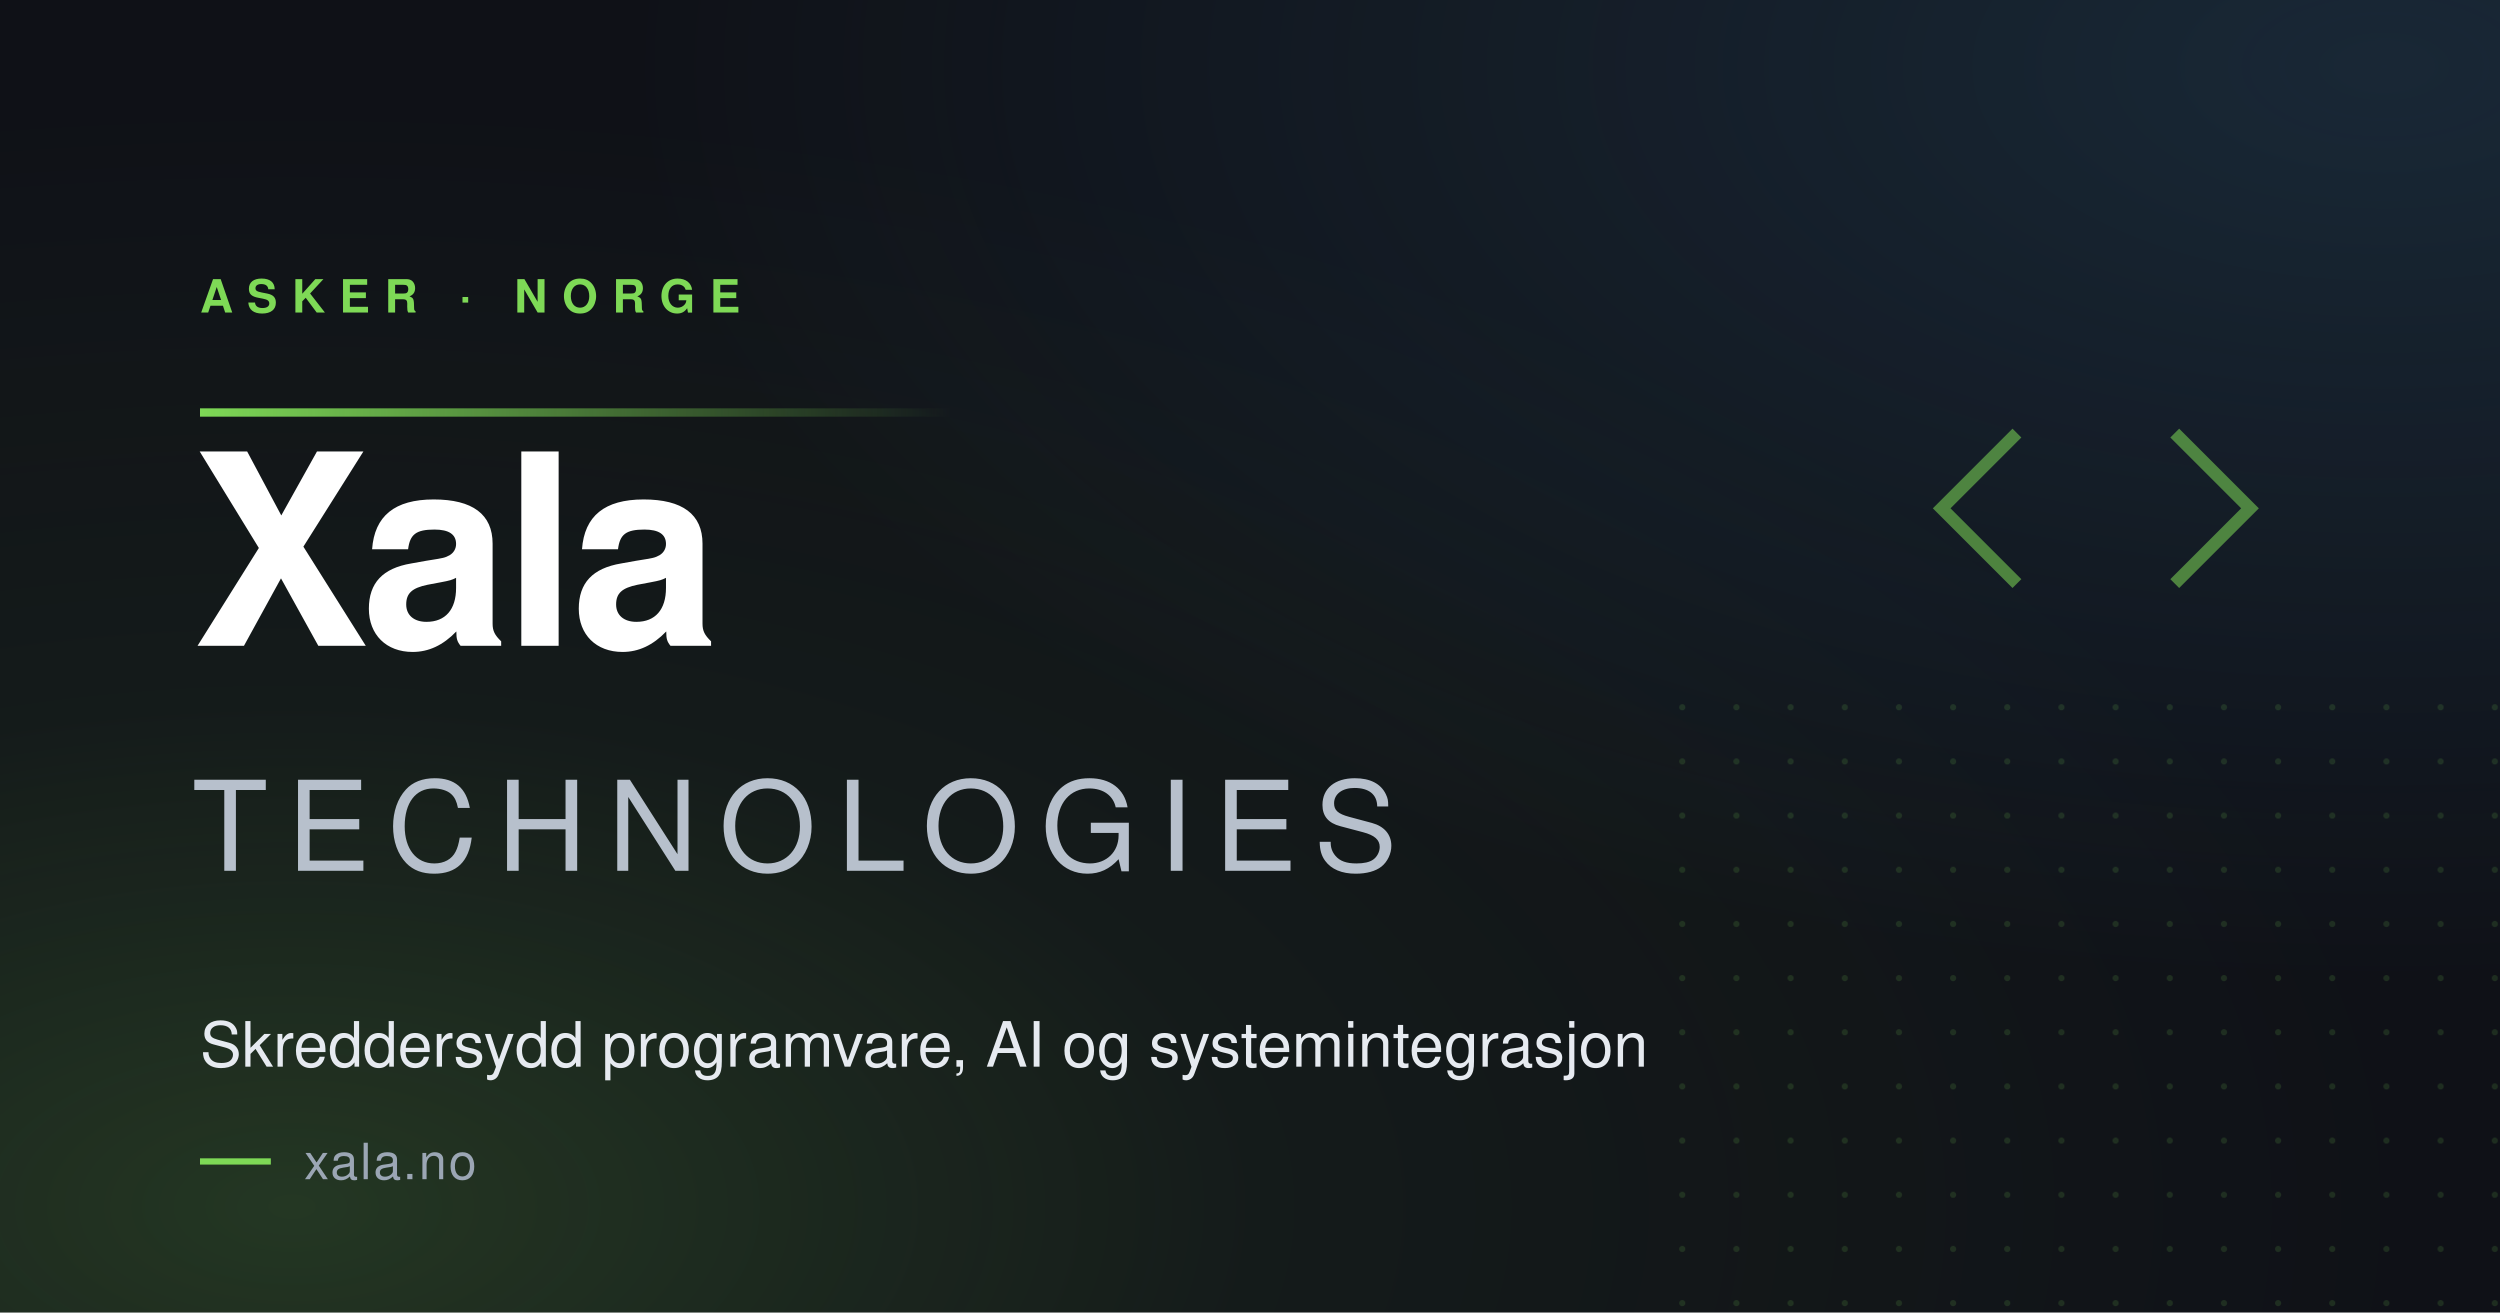
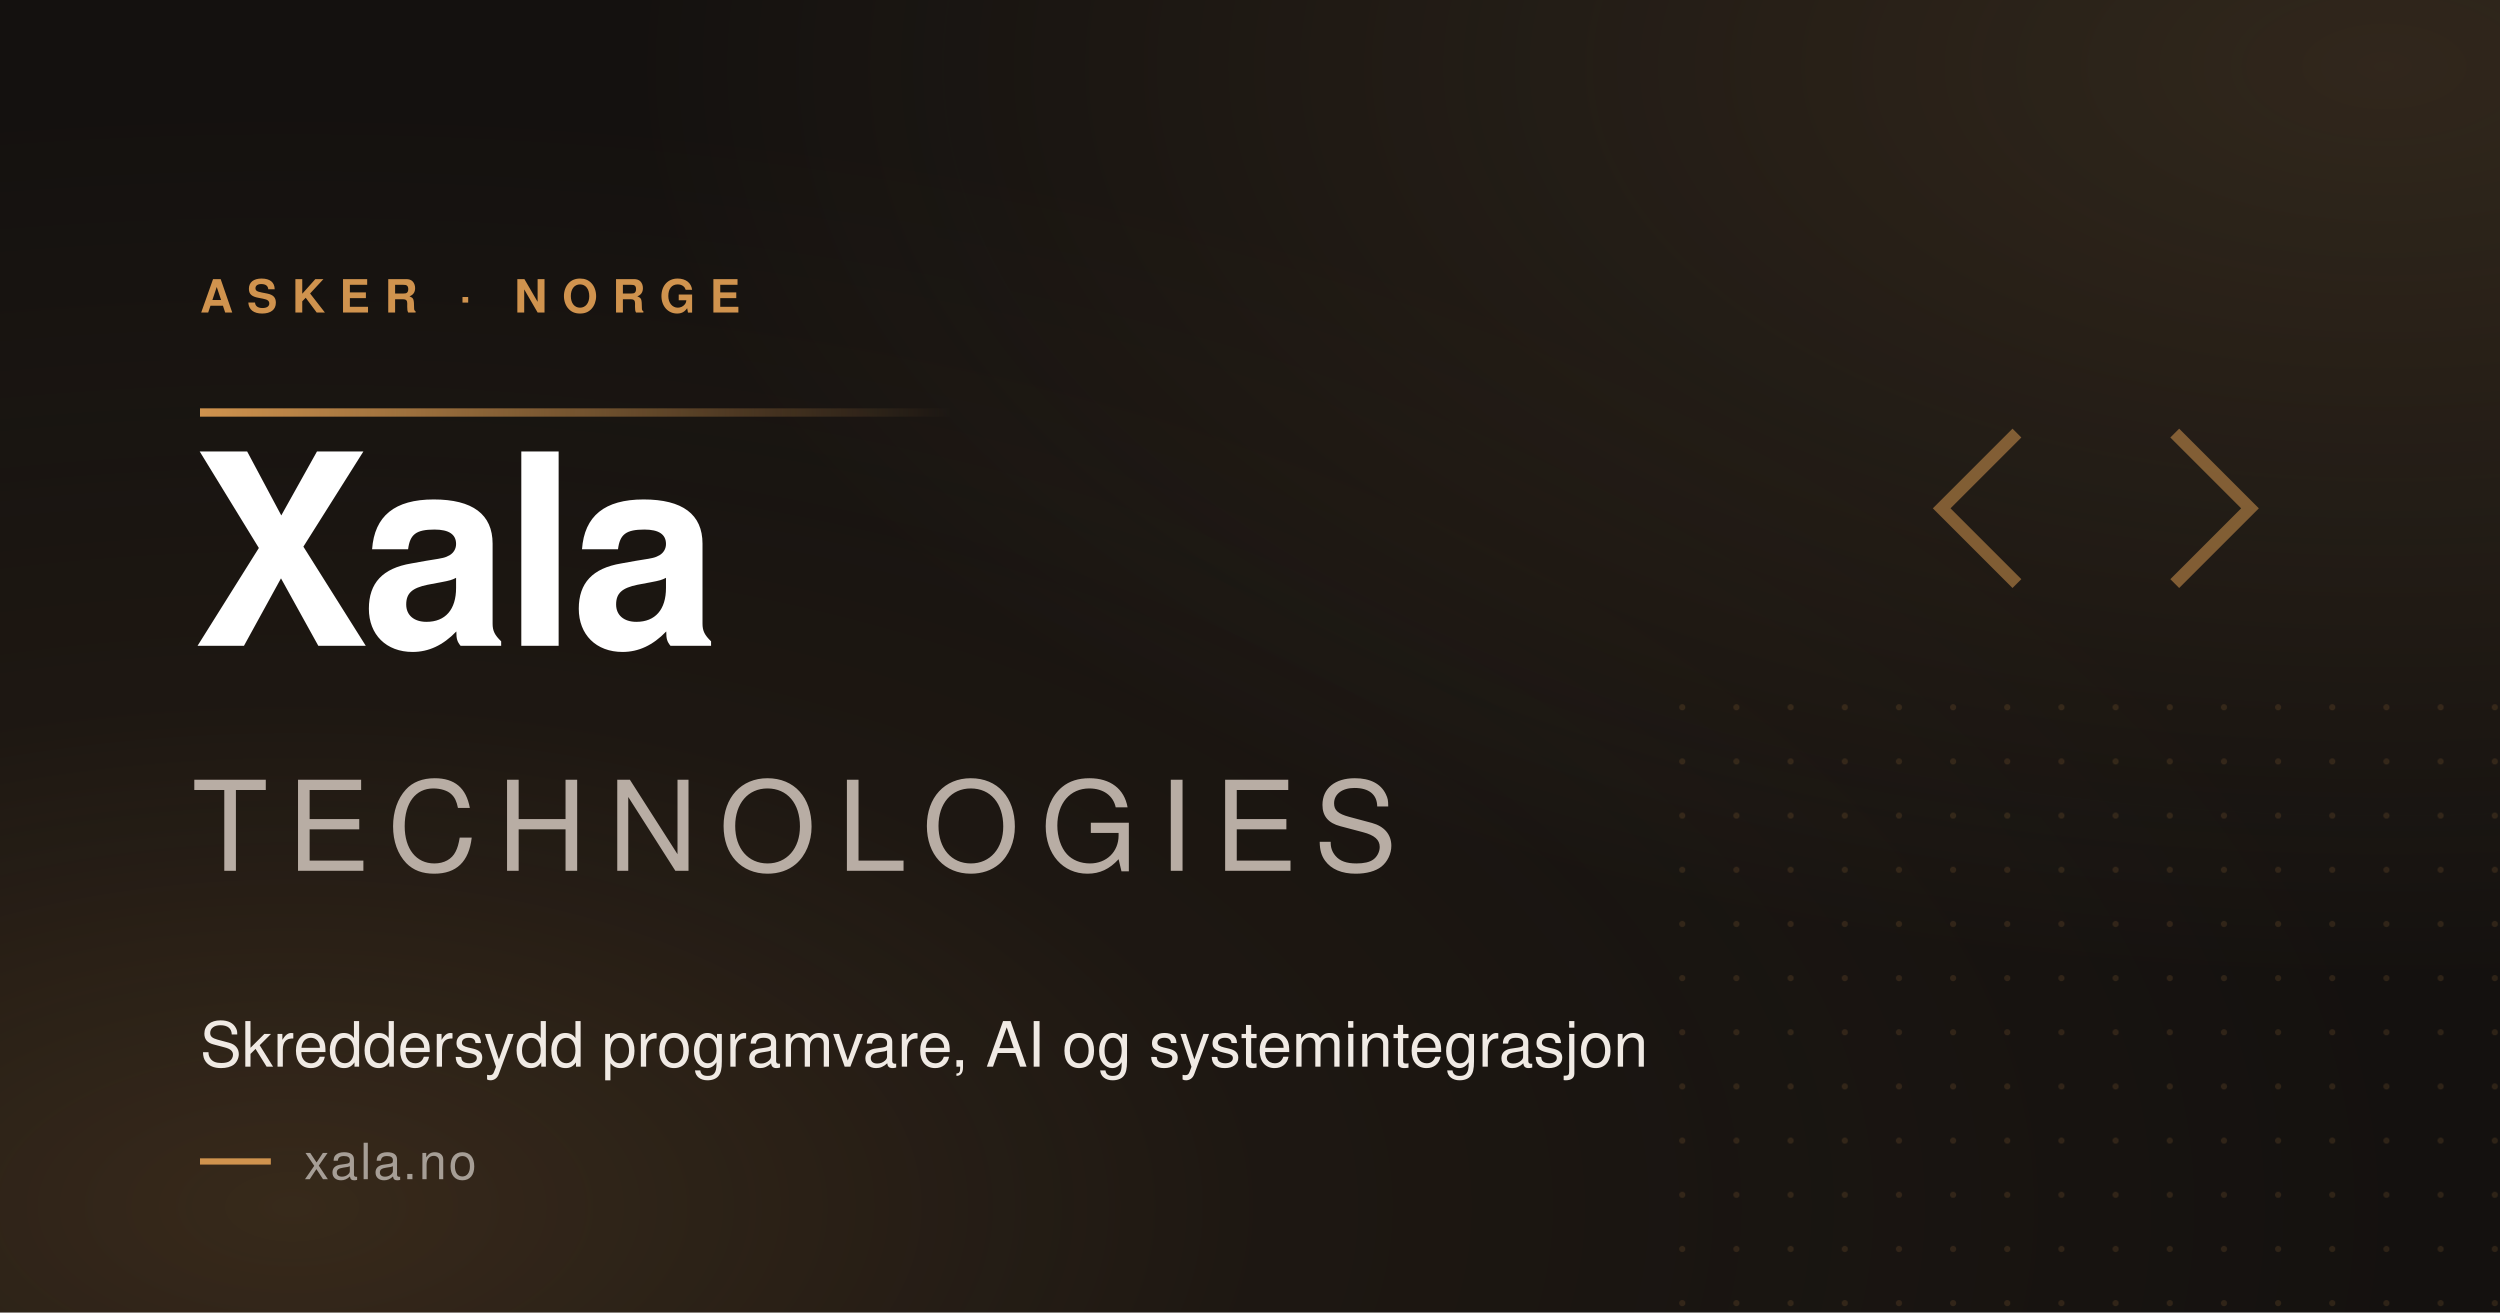
<svg xmlns="http://www.w3.org/2000/svg" width="1200" height="630" viewBox="0 0 1200 630">
  <defs>
    <radialGradient id="glow" cx="0.12" cy="0.92" r="0.85">
-       <stop offset="0%" stop-color="#7ED956" stop-opacity="0.19" />
-       <stop offset="45%" stop-color="#7ED956" stop-opacity="0.05" />
-       <stop offset="100%" stop-color="#7ED956" stop-opacity="0" />
+       <stop offset="0%" stop-color="#D0934E" stop-opacity="0.19" />
+       <stop offset="45%" stop-color="#D0934E" stop-opacity="0.05" />
+       <stop offset="100%" stop-color="#D0934E" stop-opacity="0" />
    </radialGradient>
    <radialGradient id="glow2" cx="0.95" cy="0.05" r="0.7">
-       <stop offset="0%" stop-color="#4A9FD8" stop-opacity="0.16" />
-       <stop offset="100%" stop-color="#4A9FD8" stop-opacity="0" />
+       <stop offset="0%" stop-color="#C89A5E" stop-opacity="0.16" />
+       <stop offset="100%" stop-color="#C89A5E" stop-opacity="0" />
    </radialGradient>
    <linearGradient id="rule" x1="0" y1="0" x2="1" y2="0">
-       <stop offset="0%" stop-color="#7ED956" stop-opacity="1" />
-       <stop offset="100%" stop-color="#7ED956" stop-opacity="0" />
+       <stop offset="0%" stop-color="#D0934E" stop-opacity="1" />
+       <stop offset="100%" stop-color="#D0934E" stop-opacity="0" />
    </linearGradient>
    <pattern id="dots" width="26" height="26" patternUnits="userSpaceOnUse">
-       <circle cx="1.5" cy="1.5" r="1.5" fill="#7ED956" fill-opacity="0.14" />
+       <circle cx="1.5" cy="1.5" r="1.5" fill="#D0934E" fill-opacity="0.14" />
    </pattern>
  </defs>
-   <rect width="1200" height="630" fill="#0F1117" />
+   <rect width="1200" height="630" fill="#14110F" />
  <rect width="1200" height="630" fill="url(#glow)" />
  <rect width="1200" height="630" fill="url(#glow2)" />
  <rect x="800" y="330" width="400" height="300" fill="url(#dots)" />
-   <g stroke="#7ED956" stroke-opacity="0.55" stroke-width="6" fill="none" stroke-linecap="square">
+   <g stroke="#D0934E" stroke-opacity="0.55" stroke-width="6" fill="none" stroke-linecap="square">
    <path d="M 966 210 l -34 34 l 34 34" />
    <path d="M 1046 210 l 34 34 l -34 34" />
  </g>
  <rect x="96" y="196" width="360" height="4" fill="url(#rule)" />
-   <text x="96" y="150" font-family="Helvetica Neue, Helvetica, Arial, sans-serif" font-size="22" font-weight="700" letter-spacing="7" fill="#7ED956">
+   <text x="96" y="150" font-family="Helvetica Neue, Helvetica, Arial, sans-serif" font-size="22" font-weight="700" letter-spacing="7" fill="#D0934E">
    ASKER · NORGE
  </text>
  <text x="92" y="310" font-family="Helvetica Neue, Helvetica, Arial, sans-serif" font-size="128" font-weight="700" letter-spacing="-3" fill="#FFFFFF">
    Xala
  </text>
-   <text x="92" y="418" font-family="Helvetica Neue, Helvetica, Arial, sans-serif" font-size="60" font-weight="300" letter-spacing="10" fill="#B7C0CC">
+   <text x="92" y="418" font-family="Helvetica Neue, Helvetica, Arial, sans-serif" font-size="60" font-weight="300" letter-spacing="10" fill="#B8ADA4">
    TECHNOLOGIES
  </text>
-   <text x="96" y="512" font-family="Helvetica Neue, Helvetica, Arial, sans-serif" font-size="30" font-weight="400" fill="#E6EAF0">
+   <text x="96" y="512" font-family="Helvetica Neue, Helvetica, Arial, sans-serif" font-size="30" font-weight="400" fill="#F0EAE4">
    Skreddersydd programvare, AI og systemintegrasjon
  </text>
-   <rect x="96" y="556" width="34" height="3" fill="#7ED956" />
-   <text x="146" y="566" font-family="Helvetica Neue, Helvetica, Arial, sans-serif" font-size="24" font-weight="500" letter-spacing="1" fill="#9BA6B4">
+   <rect x="96" y="556" width="34" height="3" fill="#D0934E" />
+   <text x="146" y="566" font-family="Helvetica Neue, Helvetica, Arial, sans-serif" font-size="24" font-weight="500" letter-spacing="1" fill="#A69E96">
    xala.no
  </text>
</svg>
